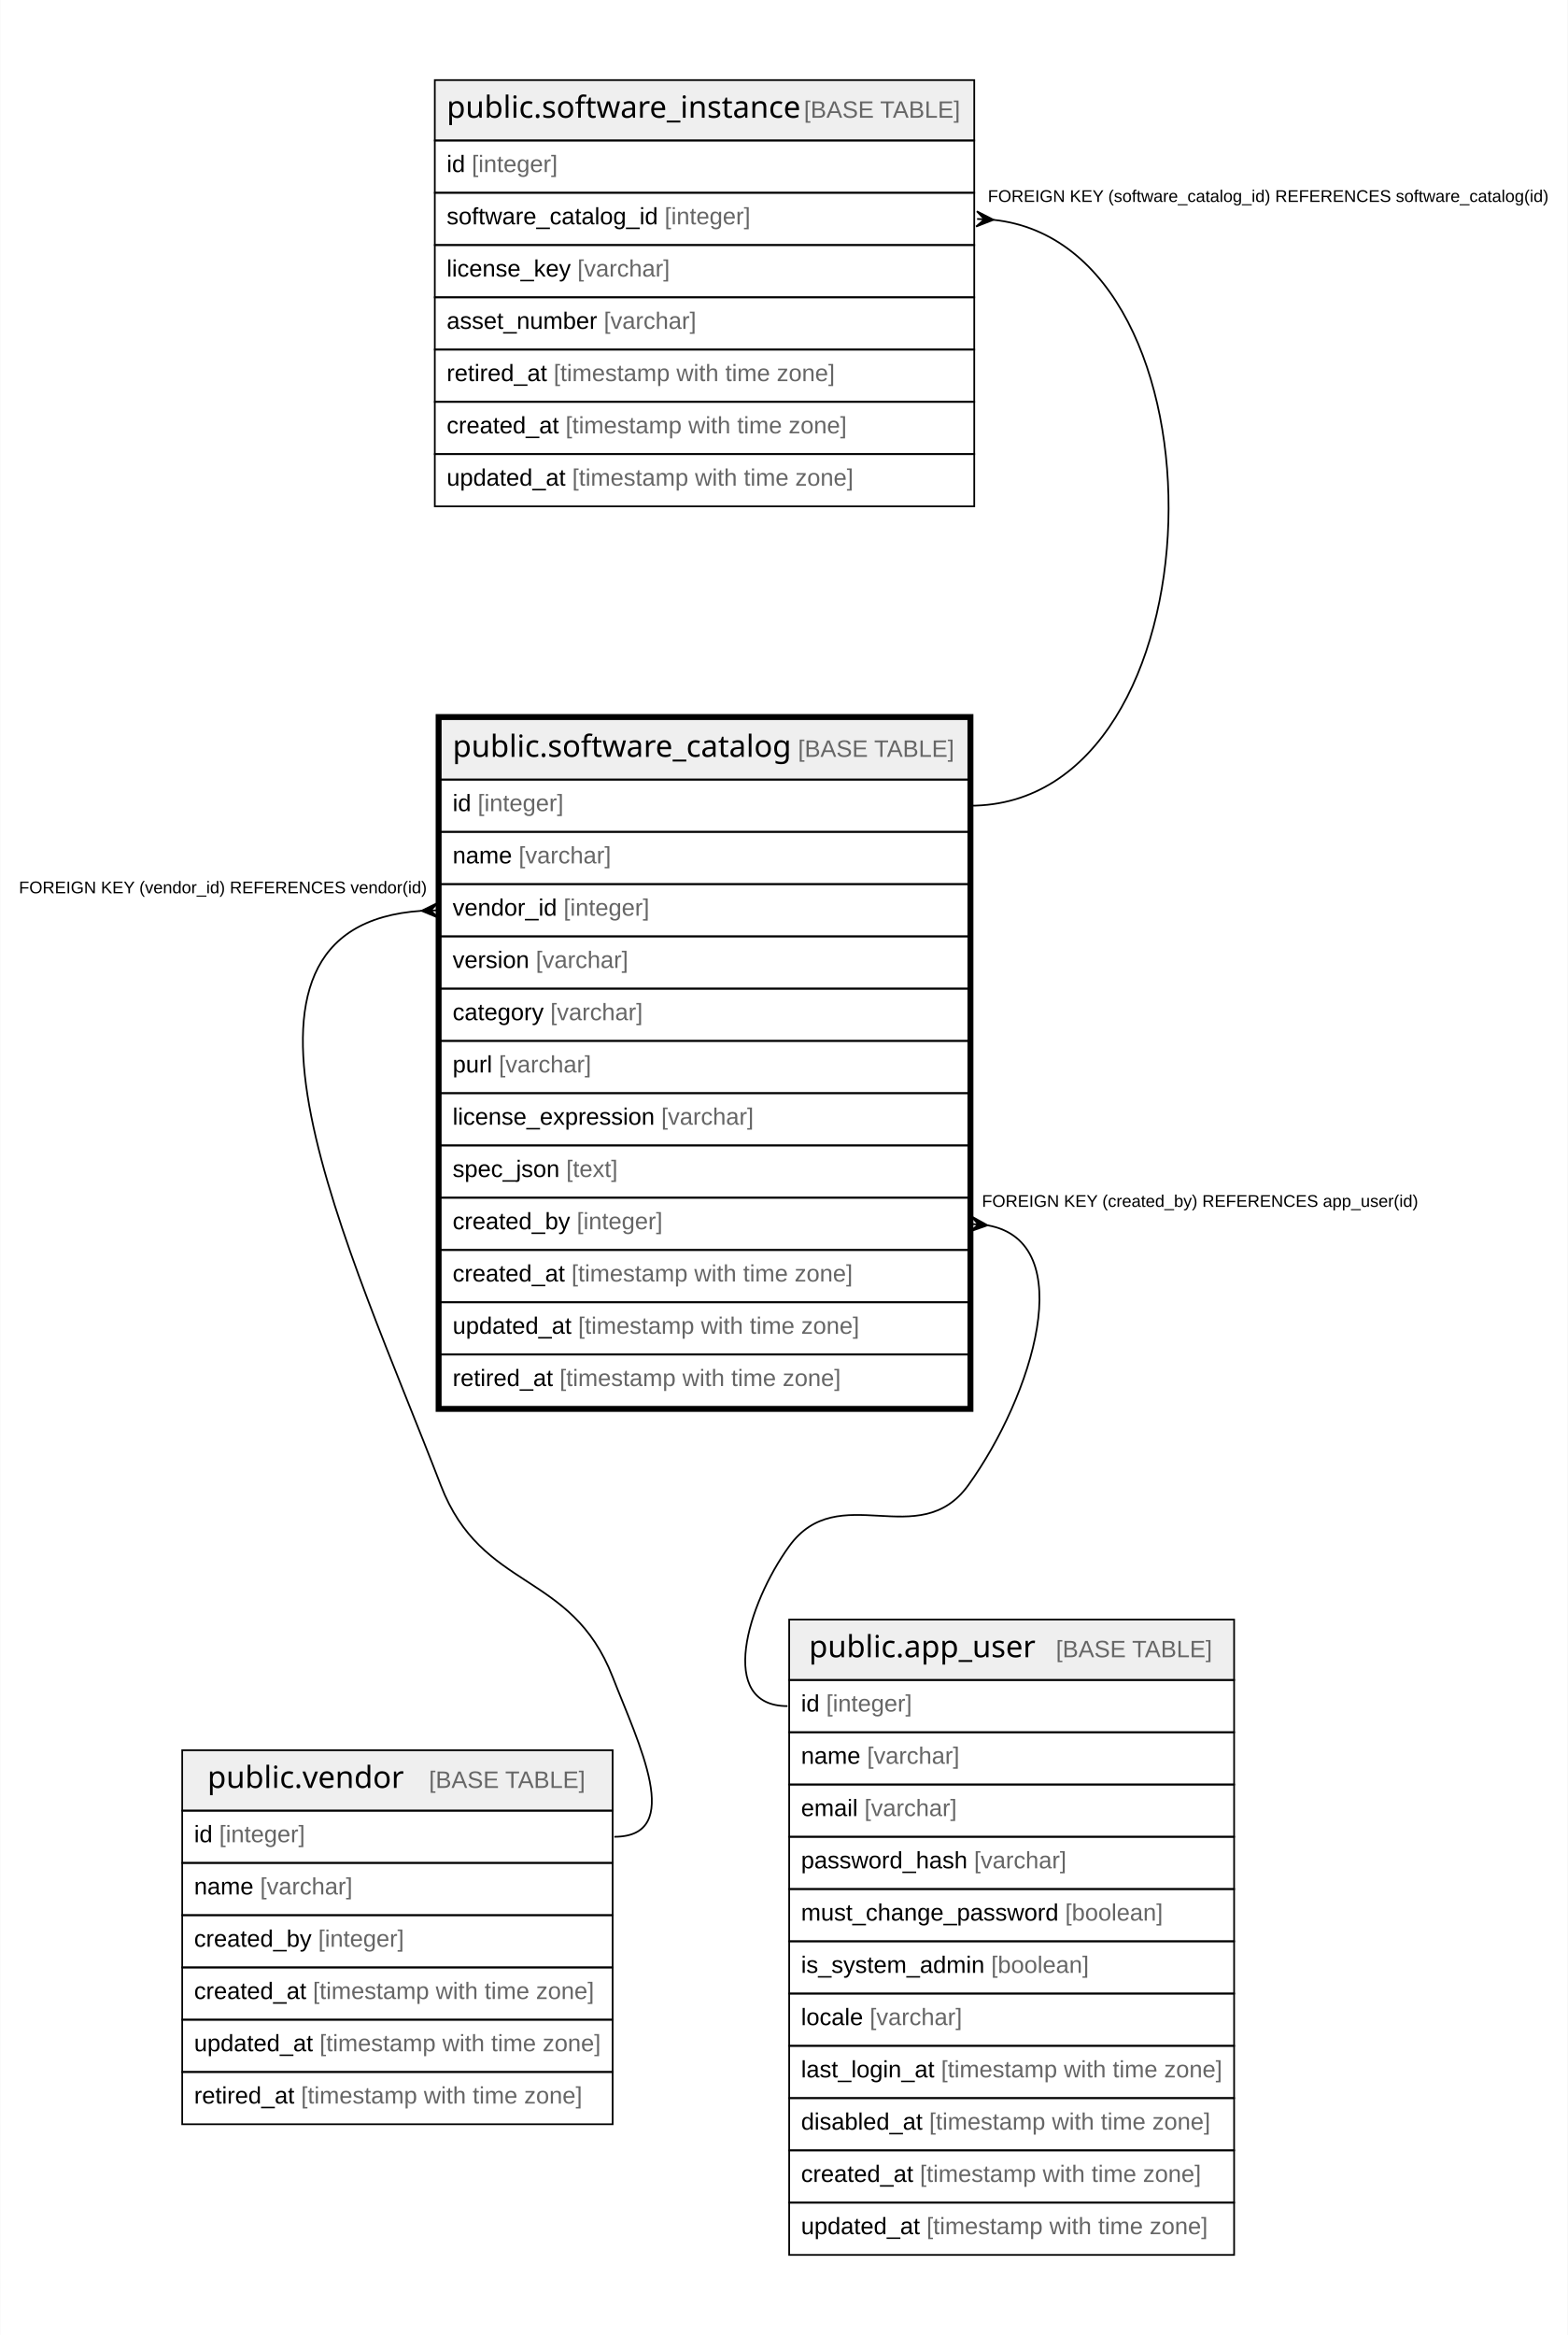
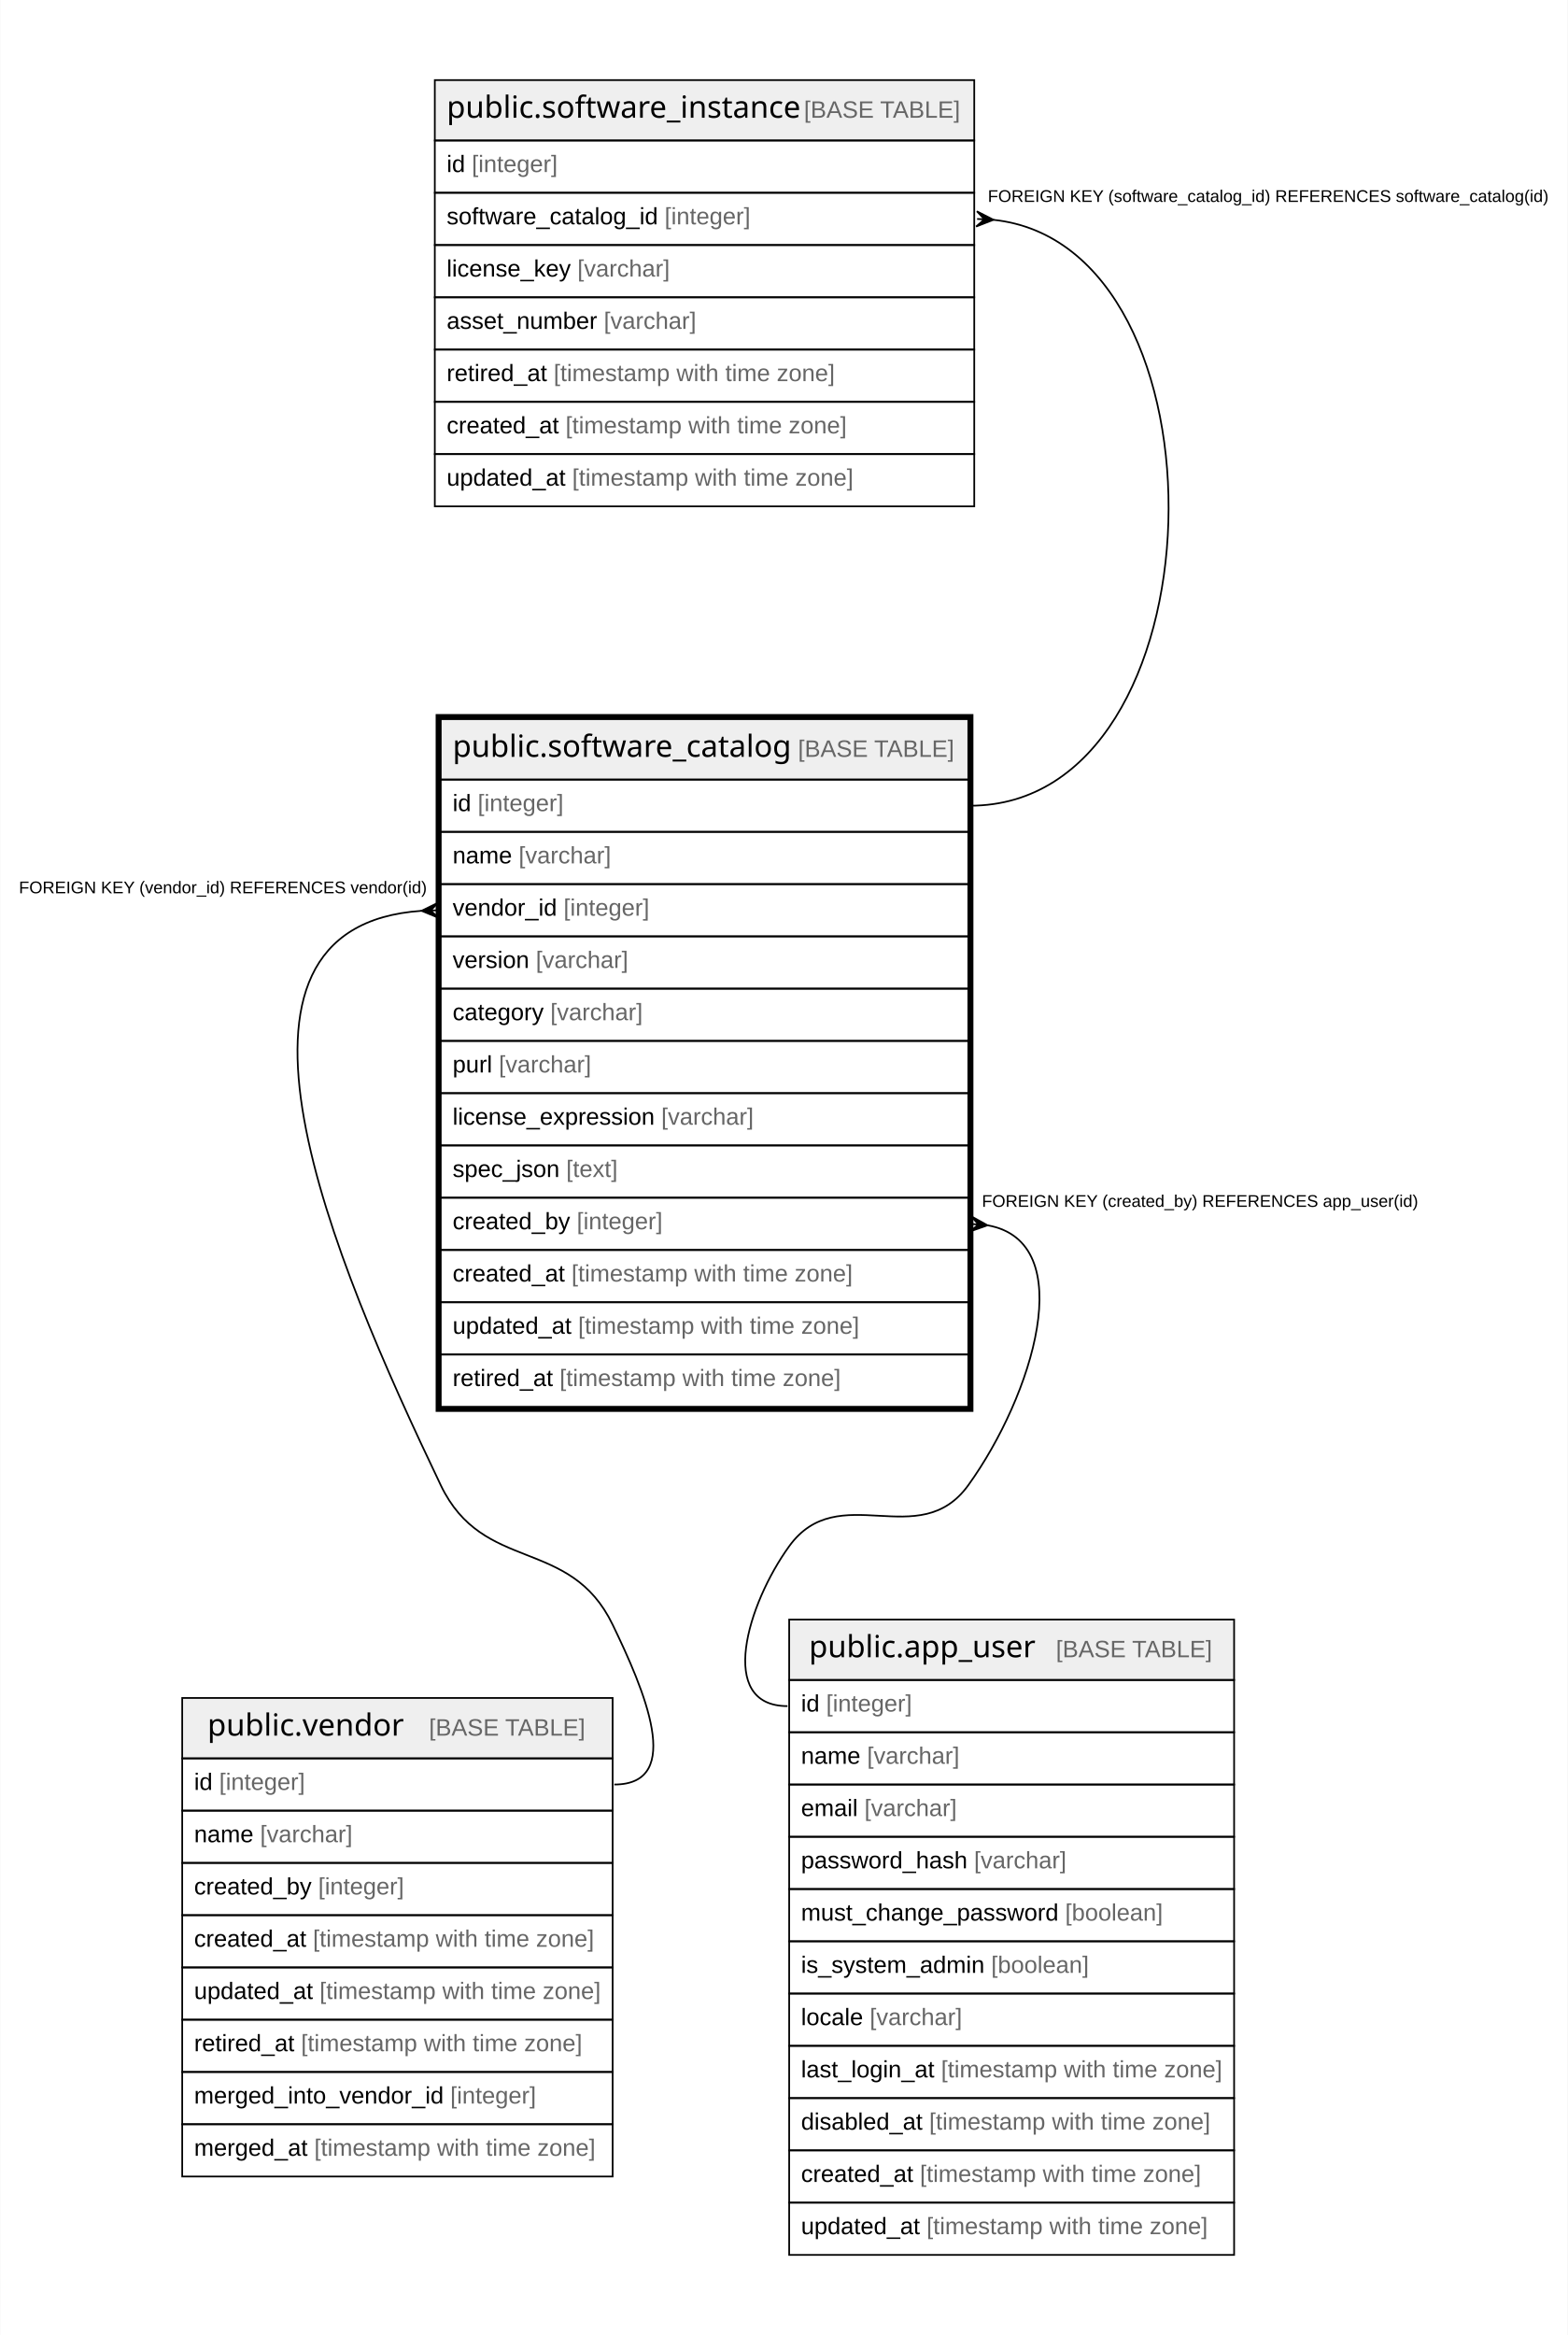
<svg xmlns="http://www.w3.org/2000/svg" width="924pt" height="1376pt" viewBox="0.00 0.00 923.72 1376.00">
  <g id="graph0" class="graph" transform="scale(1 1) rotate(0) translate(4 1372)">
    <polygon fill="white" stroke="none" points="-4,4 -4,-1372 919.72,-1372 919.72,4 -4,4" />
    <g id="node1" class="node">
      <polygon fill="#efefef" stroke="none" points="255.62,-912.6 255.62,-948.2 566.55,-948.2 566.55,-912.6 255.62,-912.6" />
      <polygon fill="none" stroke="black" points="255.62,-912.6 255.62,-948.2 566.55,-948.2 566.55,-912.6 255.62,-912.6" />
      <text text-anchor="start" x="262.62" y="-926" font-family="Arial Bold" font-size="18.00">public.software_catalog</text>
      <text text-anchor="start" x="435.06" y="-926" font-family="Arial" font-size="14.00">    </text>
      <text text-anchor="start" x="466.17" y="-926" font-family="Arial" font-size="14.00" fill="#666666">[BASE TABLE]</text>
      <polygon fill="none" stroke="black" points="255.62,-881.8 255.62,-912.6 566.55,-912.6 566.55,-881.8 255.62,-881.8" />
      <text text-anchor="start" x="262.62" y="-894" font-family="Arial" font-size="14.00">id </text>
      <text text-anchor="start" x="277.41" y="-894" font-family="Arial" font-size="14.00" fill="#666666">[integer]</text>
      <polygon fill="none" stroke="black" points="255.62,-851 255.62,-881.8 566.55,-881.8 566.55,-851 255.62,-851" />
      <text text-anchor="start" x="262.62" y="-863.2" font-family="Arial" font-size="14.00">name </text>
      <text text-anchor="start" x="301.54" y="-863.2" font-family="Arial" font-size="14.00" fill="#666666">[varchar]</text>
      <polygon fill="none" stroke="black" points="255.62,-820.2 255.62,-851 566.55,-851 566.55,-820.2 255.62,-820.2" />
      <text text-anchor="start" x="262.62" y="-832.4" font-family="Arial" font-size="14.00">vendor_id </text>
      <text text-anchor="start" x="328" y="-832.4" font-family="Arial" font-size="14.00" fill="#666666">[integer]</text>
      <polygon fill="none" stroke="black" points="255.62,-789.4 255.62,-820.2 566.55,-820.2 566.55,-789.4 255.62,-789.4" />
      <text text-anchor="start" x="262.62" y="-801.6" font-family="Arial" font-size="14.00">version </text>
      <text text-anchor="start" x="311.65" y="-801.6" font-family="Arial" font-size="14.00" fill="#666666">[varchar]</text>
      <polygon fill="none" stroke="black" points="255.62,-758.6 255.62,-789.4 566.55,-789.4 566.55,-758.6 255.62,-758.6" />
      <text text-anchor="start" x="262.62" y="-770.8" font-family="Arial" font-size="14.00">category </text>
      <text text-anchor="start" x="320.21" y="-770.8" font-family="Arial" font-size="14.00" fill="#666666">[varchar]</text>
      <polygon fill="none" stroke="black" points="255.62,-727.8 255.62,-758.6 566.55,-758.6 566.55,-727.8 255.62,-727.8" />
      <text text-anchor="start" x="262.62" y="-740" font-family="Arial" font-size="14.00">purl </text>
      <text text-anchor="start" x="289.86" y="-740" font-family="Arial" font-size="14.00" fill="#666666">[varchar]</text>
      <polygon fill="none" stroke="black" points="255.62,-697 255.62,-727.8 566.55,-727.8 566.55,-697 255.62,-697" />
      <text text-anchor="start" x="262.62" y="-709.2" font-family="Arial" font-size="14.00">license_expression </text>
      <text text-anchor="start" x="385.58" y="-709.2" font-family="Arial" font-size="14.00" fill="#666666">[varchar]</text>
      <polygon fill="none" stroke="black" points="255.62,-666.2 255.62,-697 566.55,-697 566.55,-666.2 255.62,-666.2" />
      <text text-anchor="start" x="262.62" y="-678.4" font-family="Arial" font-size="14.00">spec_json </text>
      <text text-anchor="start" x="329.56" y="-678.4" font-family="Arial" font-size="14.00" fill="#666666">[text]</text>
      <polygon fill="none" stroke="black" points="255.62,-635.4 255.62,-666.2 566.55,-666.2 566.55,-635.4 255.62,-635.4" />
      <text text-anchor="start" x="262.62" y="-647.6" font-family="Arial" font-size="14.00">created_by </text>
      <text text-anchor="start" x="335.78" y="-647.6" font-family="Arial" font-size="14.00" fill="#666666">[integer]</text>
      <polygon fill="none" stroke="black" points="255.62,-604.6 255.62,-635.4 566.55,-635.4 566.55,-604.6 255.62,-604.6" />
      <text text-anchor="start" x="262.62" y="-616.8" font-family="Arial" font-size="14.00">created_at </text>
      <text text-anchor="start" x="332.67" y="-616.8" font-family="Arial" font-size="14.00" fill="#666666">[timestamp with time zone]</text>
      <polygon fill="none" stroke="black" points="255.62,-573.8 255.62,-604.6 566.55,-604.6 566.55,-573.8 255.62,-573.8" />
      <text text-anchor="start" x="262.62" y="-586" font-family="Arial" font-size="14.00">updated_at </text>
      <text text-anchor="start" x="336.58" y="-586" font-family="Arial" font-size="14.00" fill="#666666">[timestamp with time zone]</text>
      <polygon fill="none" stroke="black" points="255.62,-543 255.62,-573.8 566.55,-573.8 566.55,-543 255.62,-543" />
      <text text-anchor="start" x="262.62" y="-555.2" font-family="Arial" font-size="14.00">retired_at </text>
      <text text-anchor="start" x="325.66" y="-555.2" font-family="Arial" font-size="14.00" fill="#666666">[timestamp with time zone]</text>
      <polygon fill="none" stroke="black" stroke-width="3" points="254.12,-541.5 254.12,-949.7 568.05,-949.7 568.05,-541.5 254.12,-541.5" />
    </g>
    <g id="node3" class="node">
-       <polygon fill="#efefef" stroke="none" points="103.25,-305 103.25,-340.6 356.93,-340.6 356.93,-305 103.25,-305" />
-       <polygon fill="none" stroke="black" points="103.25,-305 103.25,-340.6 356.93,-340.6 356.93,-305 103.25,-305" />
-       <text text-anchor="start" x="118.1" y="-318.4" font-family="Arial Bold" font-size="18.00">public.vendor</text>
-       <text text-anchor="start" x="217.58" y="-318.4" font-family="Arial" font-size="14.00">    </text>
-       <text text-anchor="start" x="248.7" y="-318.4" font-family="Arial" font-size="14.00" fill="#666666">[BASE TABLE]</text>
+       <polygon fill="#efefef" stroke="none" points="103.25,-335.8 103.25,-371.4 356.93,-371.4 356.93,-335.8 103.25,-335.8" />
+       <polygon fill="none" stroke="black" points="103.25,-335.8 103.25,-371.4 356.93,-371.4 356.93,-335.8 103.25,-335.8" />
+       <text text-anchor="start" x="118.1" y="-349.2" font-family="Arial Bold" font-size="18.00">public.vendor</text>
+       <text text-anchor="start" x="217.58" y="-349.2" font-family="Arial" font-size="14.00">    </text>
+       <text text-anchor="start" x="248.7" y="-349.2" font-family="Arial" font-size="14.00" fill="#666666">[BASE TABLE]</text>
+       <polygon fill="none" stroke="black" points="103.25,-305 103.25,-335.8 356.93,-335.8 356.93,-305 103.25,-305" />
+       <text text-anchor="start" x="110.25" y="-317.2" font-family="Arial" font-size="14.00">id </text>
+       <text text-anchor="start" x="125.03" y="-317.2" font-family="Arial" font-size="14.00" fill="#666666">[integer]</text>
      <polygon fill="none" stroke="black" points="103.25,-274.2 103.25,-305 356.93,-305 356.93,-274.2 103.25,-274.2" />
-       <text text-anchor="start" x="110.25" y="-286.4" font-family="Arial" font-size="14.00">id </text>
-       <text text-anchor="start" x="125.03" y="-286.4" font-family="Arial" font-size="14.00" fill="#666666">[integer]</text>
+       <text text-anchor="start" x="110.25" y="-286.4" font-family="Arial" font-size="14.00">name </text>
+       <text text-anchor="start" x="149.16" y="-286.4" font-family="Arial" font-size="14.00" fill="#666666">[varchar]</text>
      <polygon fill="none" stroke="black" points="103.25,-243.4 103.25,-274.2 356.93,-274.2 356.93,-243.4 103.25,-243.4" />
-       <text text-anchor="start" x="110.25" y="-255.6" font-family="Arial" font-size="14.00">name </text>
-       <text text-anchor="start" x="149.16" y="-255.6" font-family="Arial" font-size="14.00" fill="#666666">[varchar]</text>
+       <text text-anchor="start" x="110.25" y="-255.6" font-family="Arial" font-size="14.00">created_by </text>
+       <text text-anchor="start" x="183.4" y="-255.6" font-family="Arial" font-size="14.00" fill="#666666">[integer]</text>
      <polygon fill="none" stroke="black" points="103.25,-212.6 103.25,-243.4 356.93,-243.4 356.93,-212.6 103.25,-212.6" />
-       <text text-anchor="start" x="110.25" y="-224.8" font-family="Arial" font-size="14.00">created_by </text>
-       <text text-anchor="start" x="183.4" y="-224.8" font-family="Arial" font-size="14.00" fill="#666666">[integer]</text>
+       <text text-anchor="start" x="110.25" y="-224.8" font-family="Arial" font-size="14.00">created_at </text>
+       <text text-anchor="start" x="180.29" y="-224.8" font-family="Arial" font-size="14.00" fill="#666666">[timestamp with time zone]</text>
      <polygon fill="none" stroke="black" points="103.25,-181.8 103.25,-212.6 356.93,-212.6 356.93,-181.8 103.25,-181.8" />
-       <text text-anchor="start" x="110.25" y="-194" font-family="Arial" font-size="14.00">created_at </text>
-       <text text-anchor="start" x="180.29" y="-194" font-family="Arial" font-size="14.00" fill="#666666">[timestamp with time zone]</text>
+       <text text-anchor="start" x="110.25" y="-194" font-family="Arial" font-size="14.00">updated_at </text>
+       <text text-anchor="start" x="184.2" y="-194" font-family="Arial" font-size="14.00" fill="#666666">[timestamp with time zone]</text>
      <polygon fill="none" stroke="black" points="103.25,-151 103.25,-181.8 356.93,-181.8 356.93,-151 103.25,-151" />
-       <text text-anchor="start" x="110.25" y="-163.2" font-family="Arial" font-size="14.00">updated_at </text>
-       <text text-anchor="start" x="184.2" y="-163.2" font-family="Arial" font-size="14.00" fill="#666666">[timestamp with time zone]</text>
+       <text text-anchor="start" x="110.25" y="-163.2" font-family="Arial" font-size="14.00">retired_at </text>
+       <text text-anchor="start" x="173.28" y="-163.2" font-family="Arial" font-size="14.00" fill="#666666">[timestamp with time zone]</text>
      <polygon fill="none" stroke="black" points="103.25,-120.2 103.25,-151 356.93,-151 356.93,-120.2 103.25,-120.2" />
-       <text text-anchor="start" x="110.25" y="-132.4" font-family="Arial" font-size="14.00">retired_at </text>
-       <text text-anchor="start" x="173.28" y="-132.4" font-family="Arial" font-size="14.00" fill="#666666">[timestamp with time zone]</text>
+       <text text-anchor="start" x="110.25" y="-132.4" font-family="Arial" font-size="14.00">merged_into_vendor_id </text>
+       <text text-anchor="start" x="261.24" y="-132.4" font-family="Arial" font-size="14.00" fill="#666666">[integer]</text>
+       <polygon fill="none" stroke="black" points="103.25,-89.4 103.25,-120.2 356.93,-120.2 356.93,-89.4 103.25,-89.4" />
+       <text text-anchor="start" x="110.25" y="-101.6" font-family="Arial" font-size="14.00">merged_at </text>
+       <text text-anchor="start" x="181.07" y="-101.6" font-family="Arial" font-size="14.00" fill="#666666">[timestamp with time zone]</text>
    </g>
    <g id="edge2" class="edge">
-       <path fill="none" stroke="black" d="M244.44,-835.28C108.6,-826.34 202.87,-634.06 255.62,-496.8 279.82,-433.84 332.49,-446.67 356.93,-383.8 372.1,-344.78 399.8,-289.6 357.93,-289.6" />
-       <polygon fill="black" stroke="black" points="244.3,-835.27 254.15,-840.09 249.63,-835.44 253.96,-835.58 253.96,-835.58 253.96,-835.58 249.63,-835.44 254.43,-831.09 244.3,-835.27" />
+       <path fill="none" stroke="black" d="M244.43,-835.27C108.09,-826.12 192.19,-629.46 255.62,-496.8 280.64,-444.49 331.71,-466.81 356.93,-414.6 375.13,-376.9 399.8,-320.4 357.93,-320.4" />
+       <polygon fill="black" stroke="black" points="244.3,-835.26 254.14,-840.09 249.63,-835.44 253.96,-835.58 253.96,-835.58 253.96,-835.58 249.63,-835.44 254.44,-831.09 244.3,-835.26" />
      <text text-anchor="start" x="7" y="-845.6" font-family="Arial" font-size="10.00">FOREIGN KEY (vendor_id) REFERENCES vendor(id)</text>
    </g>
    <g id="node4" class="node">
      <polygon fill="#efefef" stroke="none" points="460.97,-382 460.97,-417.6 723.2,-417.6 723.2,-382 460.97,-382" />
      <polygon fill="none" stroke="black" points="460.97,-382 460.97,-417.6 723.2,-417.6 723.2,-382 460.97,-382" />
      <text text-anchor="start" x="472.61" y="-395.4" font-family="Arial Bold" font-size="18.00">public.app_user</text>
      <text text-anchor="start" x="587.08" y="-395.4" font-family="Arial" font-size="14.00">    </text>
      <text text-anchor="start" x="618.19" y="-395.4" font-family="Arial" font-size="14.00" fill="#666666">[BASE TABLE]</text>
      <polygon fill="none" stroke="black" points="460.97,-351.2 460.97,-382 723.2,-382 723.2,-351.2 460.97,-351.2" />
      <text text-anchor="start" x="467.97" y="-363.4" font-family="Arial" font-size="14.00">id </text>
      <text text-anchor="start" x="482.76" y="-363.4" font-family="Arial" font-size="14.00" fill="#666666">[integer]</text>
      <polygon fill="none" stroke="black" points="460.97,-320.4 460.97,-351.2 723.2,-351.2 723.2,-320.4 460.97,-320.4" />
      <text text-anchor="start" x="467.97" y="-332.6" font-family="Arial" font-size="14.00">name </text>
      <text text-anchor="start" x="506.88" y="-332.6" font-family="Arial" font-size="14.00" fill="#666666">[varchar]</text>
      <polygon fill="none" stroke="black" points="460.97,-289.6 460.97,-320.4 723.2,-320.4 723.2,-289.6 460.97,-289.6" />
      <text text-anchor="start" x="467.97" y="-301.8" font-family="Arial" font-size="14.00">email </text>
      <text text-anchor="start" x="505.32" y="-301.8" font-family="Arial" font-size="14.00" fill="#666666">[varchar]</text>
      <polygon fill="none" stroke="black" points="460.97,-258.8 460.97,-289.6 723.2,-289.6 723.2,-258.8 460.97,-258.8" />
      <text text-anchor="start" x="467.97" y="-271" font-family="Arial" font-size="14.00">password_hash </text>
      <text text-anchor="start" x="569.92" y="-271" font-family="Arial" font-size="14.00" fill="#666666">[varchar]</text>
      <polygon fill="none" stroke="black" points="460.97,-228 460.97,-258.8 723.2,-258.8 723.2,-228 460.97,-228" />
      <text text-anchor="start" x="467.97" y="-240.2" font-family="Arial" font-size="14.00">must_change_password </text>
      <text text-anchor="start" x="623.62" y="-240.2" font-family="Arial" font-size="14.00" fill="#666666">[boolean]</text>
      <polygon fill="none" stroke="black" points="460.97,-197.2 460.97,-228 723.2,-228 723.2,-197.2 460.97,-197.2" />
      <text text-anchor="start" x="467.97" y="-209.4" font-family="Arial" font-size="14.00">is_system_admin </text>
      <text text-anchor="start" x="580.01" y="-209.4" font-family="Arial" font-size="14.00" fill="#666666">[boolean]</text>
      <polygon fill="none" stroke="black" points="460.97,-166.4 460.97,-197.2 723.2,-197.2 723.2,-166.4 460.97,-166.4" />
      <text text-anchor="start" x="467.97" y="-178.6" font-family="Arial" font-size="14.00">locale </text>
      <text text-anchor="start" x="508.44" y="-178.6" font-family="Arial" font-size="14.00" fill="#666666">[varchar]</text>
      <polygon fill="none" stroke="black" points="460.97,-135.6 460.97,-166.4 723.2,-166.4 723.2,-135.6 460.97,-135.6" />
      <text text-anchor="start" x="467.97" y="-147.8" font-family="Arial" font-size="14.00">last_login_at </text>
      <text text-anchor="start" x="550.48" y="-147.8" font-family="Arial" font-size="14.00" fill="#666666">[timestamp with time zone]</text>
      <polygon fill="none" stroke="black" points="460.97,-104.8 460.97,-135.6 723.2,-135.6 723.2,-104.8 460.97,-104.8" />
      <text text-anchor="start" x="467.97" y="-117" font-family="Arial" font-size="14.00">disabled_at </text>
      <text text-anchor="start" x="543.48" y="-117" font-family="Arial" font-size="14.00" fill="#666666">[timestamp with time zone]</text>
      <polygon fill="none" stroke="black" points="460.97,-74 460.97,-104.8 723.2,-104.8 723.2,-74 460.97,-74" />
      <text text-anchor="start" x="467.97" y="-86.2" font-family="Arial" font-size="14.00">created_at </text>
      <text text-anchor="start" x="538.02" y="-86.2" font-family="Arial" font-size="14.00" fill="#666666">[timestamp with time zone]</text>
      <polygon fill="none" stroke="black" points="460.97,-43.2 460.97,-74 723.2,-74 723.2,-43.2 460.97,-43.2" />
      <text text-anchor="start" x="467.97" y="-55.4" font-family="Arial" font-size="14.00">updated_at </text>
      <text text-anchor="start" x="541.93" y="-55.4" font-family="Arial" font-size="14.00" fill="#666666">[timestamp with time zone]</text>
    </g>
    <g id="edge3" class="edge">
      <path fill="none" stroke="black" d="M577.91,-649.94C632.74,-640.16 604.37,-549.3 566.55,-496.8 537.57,-456.58 490.03,-500.96 460.97,-460.8 436.43,-426.88 418.1,-366.6 459.97,-366.6" />
      <polygon fill="black" stroke="black" points="577.85,-649.95 567.51,-646.29 572.53,-650.39 568.21,-650.74 568.21,-650.74 568.21,-650.74 572.53,-650.39 568.25,-655.26 577.85,-649.95" />
      <text text-anchor="start" x="574.55" y="-660.8" font-family="Arial" font-size="10.00">FOREIGN KEY (created_by) REFERENCES app_user(id)</text>
    </g>
    <g id="node2" class="node">
      <polygon fill="#efefef" stroke="none" points="252.12,-1289.2 252.12,-1324.8 570.05,-1324.8 570.05,-1289.2 252.12,-1289.2" />
      <polygon fill="none" stroke="black" points="252.12,-1289.2 252.12,-1324.8 570.05,-1324.8 570.05,-1289.2 252.12,-1289.2" />
      <text text-anchor="start" x="259.12" y="-1302.6" font-family="Arial Bold" font-size="18.00">public.software_instance</text>
      <text text-anchor="start" x="438.56" y="-1302.6" font-family="Arial" font-size="14.00">    </text>
      <text text-anchor="start" x="469.68" y="-1302.6" font-family="Arial" font-size="14.00" fill="#666666">[BASE TABLE]</text>
      <polygon fill="none" stroke="black" points="252.12,-1258.4 252.12,-1289.2 570.05,-1289.2 570.05,-1258.4 252.12,-1258.4" />
      <text text-anchor="start" x="259.12" y="-1270.6" font-family="Arial" font-size="14.00">id </text>
      <text text-anchor="start" x="273.91" y="-1270.6" font-family="Arial" font-size="14.00" fill="#666666">[integer]</text>
      <polygon fill="none" stroke="black" points="252.12,-1227.6 252.12,-1258.4 570.05,-1258.4 570.05,-1227.6 252.12,-1227.6" />
      <text text-anchor="start" x="259.12" y="-1239.8" font-family="Arial" font-size="14.00">software_catalog_id </text>
      <text text-anchor="start" x="387.54" y="-1239.8" font-family="Arial" font-size="14.00" fill="#666666">[integer]</text>
      <polygon fill="none" stroke="black" points="252.12,-1196.8 252.12,-1227.6 570.05,-1227.6 570.05,-1196.8 252.12,-1196.8" />
      <text text-anchor="start" x="259.12" y="-1209" font-family="Arial" font-size="14.00">license_key </text>
      <text text-anchor="start" x="336.16" y="-1209" font-family="Arial" font-size="14.00" fill="#666666">[varchar]</text>
      <polygon fill="none" stroke="black" points="252.12,-1166 252.12,-1196.8 570.05,-1196.8 570.05,-1166 252.12,-1166" />
      <text text-anchor="start" x="259.12" y="-1178.2" font-family="Arial" font-size="14.00">asset_number </text>
      <text text-anchor="start" x="351.73" y="-1178.2" font-family="Arial" font-size="14.00" fill="#666666">[varchar]</text>
      <polygon fill="none" stroke="black" points="252.12,-1135.2 252.12,-1166 570.05,-1166 570.05,-1135.2 252.12,-1135.2" />
      <text text-anchor="start" x="259.12" y="-1147.4" font-family="Arial" font-size="14.00">retired_at </text>
      <text text-anchor="start" x="322.16" y="-1147.4" font-family="Arial" font-size="14.00" fill="#666666">[timestamp with time zone]</text>
      <polygon fill="none" stroke="black" points="252.12,-1104.4 252.12,-1135.2 570.05,-1135.2 570.05,-1104.4 252.12,-1104.4" />
      <text text-anchor="start" x="259.12" y="-1116.6" font-family="Arial" font-size="14.00">created_at </text>
      <text text-anchor="start" x="329.17" y="-1116.6" font-family="Arial" font-size="14.00" fill="#666666">[timestamp with time zone]</text>
      <polygon fill="none" stroke="black" points="252.12,-1073.6 252.12,-1104.4 570.05,-1104.4 570.05,-1073.6 252.12,-1073.6" />
      <text text-anchor="start" x="259.12" y="-1085.8" font-family="Arial" font-size="14.00">updated_at </text>
      <text text-anchor="start" x="333.08" y="-1085.8" font-family="Arial" font-size="14.00" fill="#666666">[timestamp with time zone]</text>
    </g>
    <g id="edge1" class="edge">
      <path fill="none" stroke="black" d="M581.17,-1242.48C724.51,-1227.64 717.79,-897.2 567.55,-897.2" />
      <polygon fill="black" stroke="black" points="581.37,-1242.47 571.15,-1238.49 576.04,-1242.75 571.72,-1242.97 571.72,-1242.97 571.72,-1242.97 576.04,-1242.75 571.61,-1247.48 581.37,-1242.47" />
      <text text-anchor="start" x="578.05" y="-1253" font-family="Arial" font-size="10.00">FOREIGN KEY (software_catalog_id) REFERENCES software_catalog(id)</text>
    </g>
  </g>
</svg>
